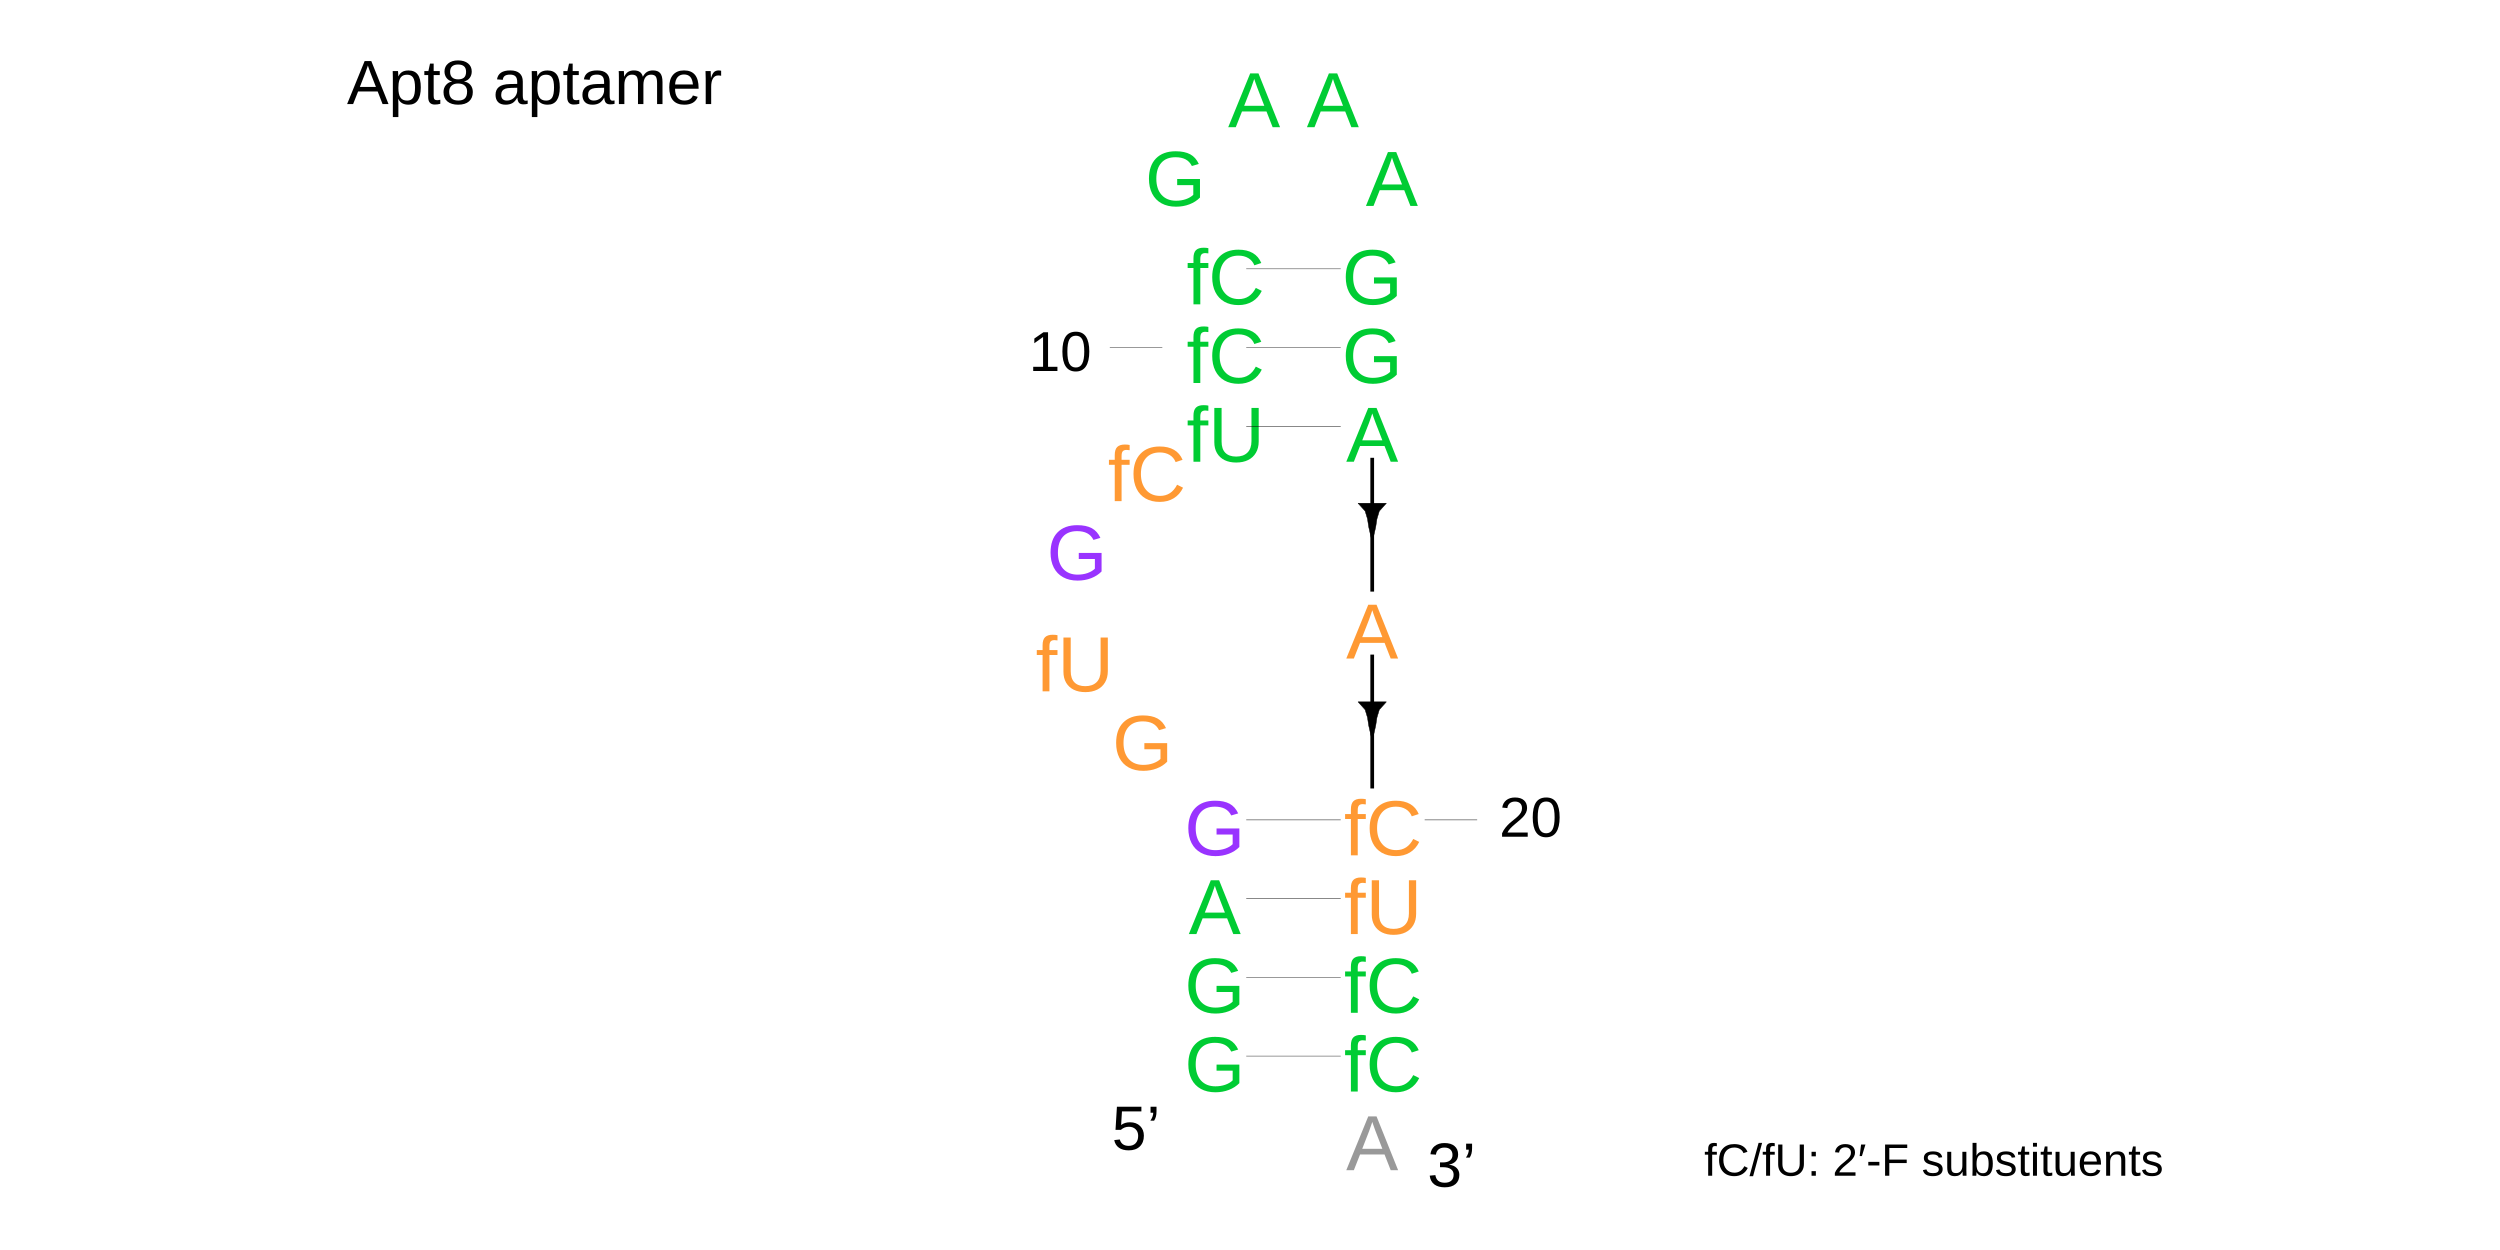
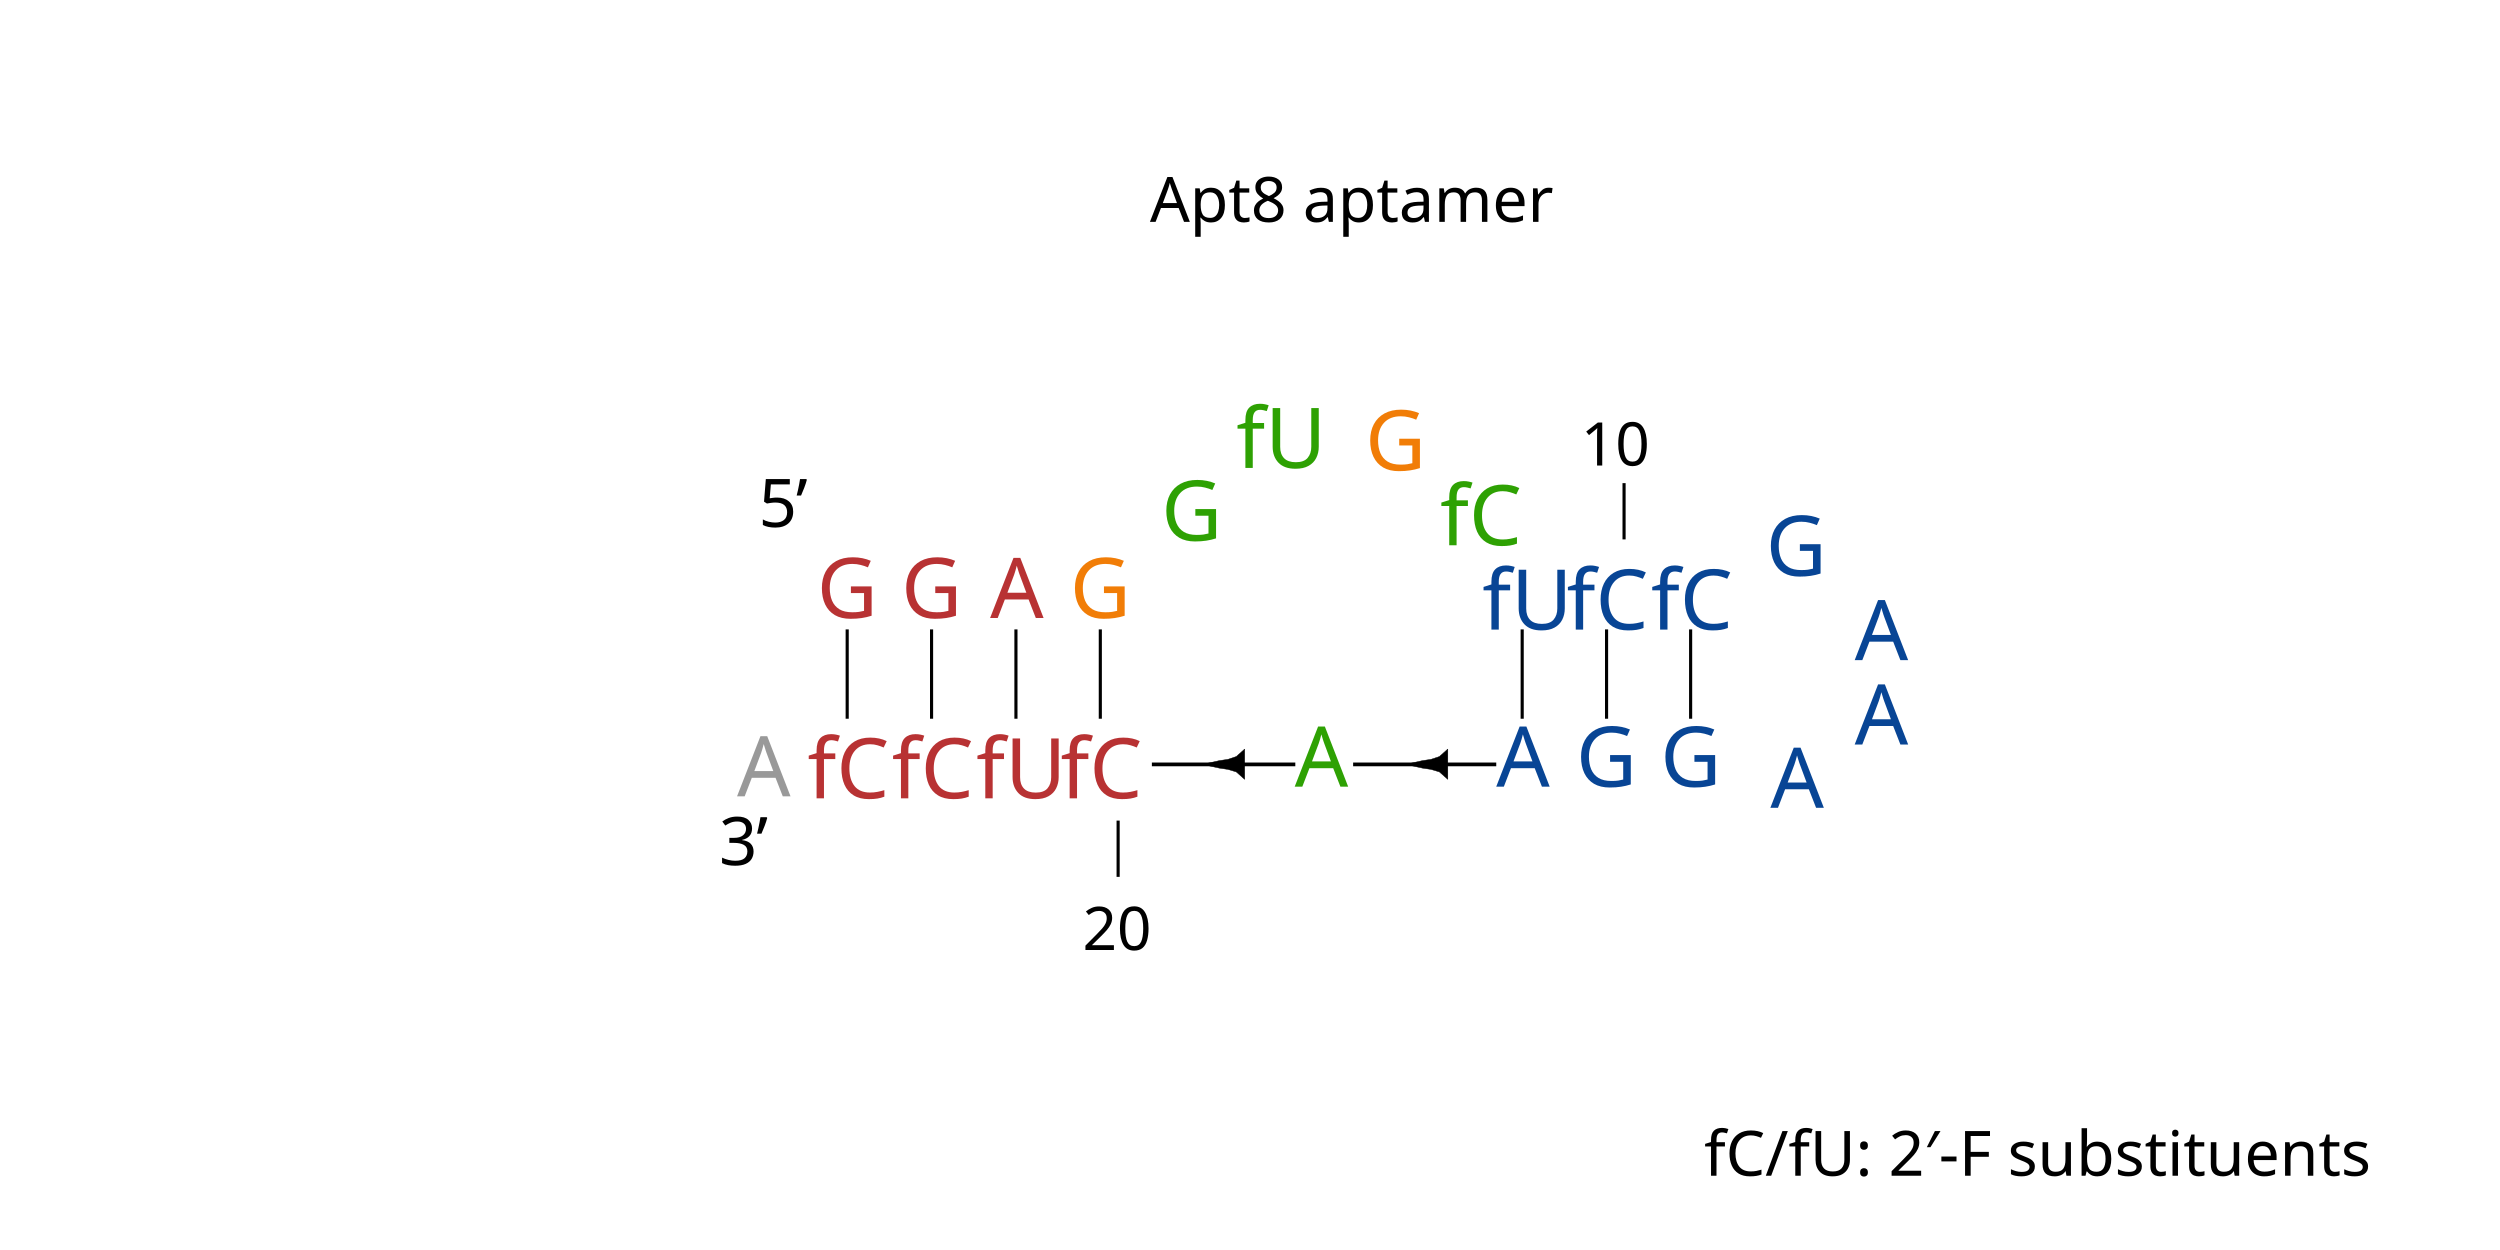
- <svg xmlns="http://www.w3.org/2000/svg" id="图层_1" data-name="图层 1" viewBox="0 0 800 400">
-   <defs>
-     <style>
-       .cls-1, .cls-2, .cls-3, .cls-4, .cls-5, .cls-7, .cls-8 {
-         isolation: isolate;
-       }
- 
-       .cls-1, .cls-2, .cls-3, .cls-4, .cls-5, .cls-8 {
-         font-size: 25.03px;
-       }
- 
-       .cls-1, .cls-2, .cls-9 {
-         fill: #0c3;
-       }
- 
-       .cls-1, .cls-12, .cls-14, .cls-2, .cls-3, .cls-4, .cls-5, .cls-7, .cls-8 {
-         font-family: ArialMT, Arial;
-       }
- 
-       .cls-2, .cls-5, .cls-8 {
-         letter-spacing: -0.06em;
-       }
- 
-       .cls-3 {
-         fill: #93f;
-       }
- 
-       .cls-4, .cls-5 {
-         fill: #f93;
-       }
- 
-       .cls-10, .cls-6 {
-         fill: none;
-       }
- 
-       .cls-10, .cls-11, .cls-6, .cls-9 {
-         stroke: #000;
-         stroke-miterlimit: 1.11;
-       }
- 
-       .cls-11, .cls-6, .cls-9 {
-         stroke-width: 0.14px;
-       }
- 
-       .cls-7 {
-         font-size: 18px;
-       }
- 
-       .cls-8 {
-         fill: #999;
-       }
- 
-       .cls-10 {
-         stroke-width: 1.19px;
-       }
- 
-       .cls-12 {
-         font-size: 20px;
-       }
- 
-       .cls-13 {
-         letter-spacing: -0.04em;
-       }
- 
-       .cls-14 {
-         font-size: 25px;
-       }
-     </style>
-   </defs>
+ <svg xmlns="http://www.w3.org/2000/svg" version="1.1" id="图层_1" x="0px" y="0px" viewBox="0 0 800 400" style="enable-background:new 0 0 800 400;" xml:space="preserve">
+   <style type="text/css">
+ 	.st0{fill:#B83233;}
+ 	.st1{font-family:'ArialMT';}
+ 	.st2{font-size:26.821px;}
+ 	.st3{fill:#F17D07;}
+ 	.st4{fill:#2EA103;}
+ 	.st5{fill:none;stroke:#000000;stroke-miterlimit:1.11;}
+ 	.st6{font-size:19.288px;}
+ 	.st7{fill:#999999;}
+ 	.st8{letter-spacing:-1;}
+ 	.st9{fill:none;stroke:#000000;stroke-width:1.19;stroke-miterlimit:1.11;}
+ 	.st10{fill:#084595;}
+ 	.st11{stroke:#000000;stroke-width:0.14;stroke-miterlimit:1.11;}
+ 	.st12{font-size:21.431px;}
+ 	.st13{font-size:20px;}
+ </style>
  <g id="ID000002">
-     <text class="cls-1" transform="translate(379 349.28)">G</text>
+     <g>
+       <text transform="matrix(1 0 0 1 261.3677 197.7533)" class="st0 st1 st2">G</text>
+     </g>
  </g>
  <g id="ID000003">
-     <text class="cls-1" transform="translate(379 324.09)">G</text>
+     <g>
+       <text transform="matrix(1 0 0 1 288.3618 197.7533)" class="st0 st1 st2">G</text>
+     </g>
  </g>
  <g id="ID000004">
-     <text class="cls-2" transform="translate(380.38 298.9)">A</text>
+     <g>
+       <text transform="matrix(1 0 0 1 316.835 197.7508)" class="st0 st1 st2">A</text>
+     </g>
  </g>
  <g id="ID000005">
-     <text class="cls-3" transform="translate(379 273.71)">G</text>
+     <text transform="matrix(1 0 0 1 342.3457 197.7533)" class="st3 st1 st2">G</text>
  </g>
  <g id="ID000006">
-     <text class="cls-4" transform="translate(355.9 246.42)">G</text>
+     <text transform="matrix(1 0 0 1 371.5894 173.0004)" class="st4 st1 st2">G</text>
  </g>
  <g id="ID000007">
-     <text class="cls-4" transform="translate(331.41 221.23)">fU</text>
+     <g>
+       <text transform="matrix(1 0 0 1 395.6025 149.7367)" class="st4 st1 st2">fU</text>
+     </g>
  </g>
  <g id="ID000008">
-     <text class="cls-5" transform="translate(430.76 210.74)">A</text>
+     <g>
+       <text transform="matrix(1 0 0 1 414.3037 251.7357)" class="st4 st1 st2">A</text>
+     </g>
  </g>
  <g id="ID000009">
-     <text class="cls-4" transform="translate(430.07 273.71)">fC</text>
+     <text transform="matrix(1 0 0 1 339.3667 255.4564)" class="st0 st1 st2">fC</text>
  </g>
  <g id="ID000010">
-     <line class="cls-6" x1="455.9" y1="262.37" x2="472.69" y2="262.37" />
+     <line class="st5" x1="357.8" y1="262.6" x2="357.8" y2="280.6" />
  </g>
  <g id="ID000011">
-     <text class="cls-7" transform="translate(479.76 267.76)">20</text>
+     <text transform="matrix(1 0 0 1 346.418 304.0101)" class="st1 st6">20</text>
  </g>
  <g id="ID000012">
-     <text class="cls-4" transform="translate(430.07 298.9)">fU</text>
+     <text transform="matrix(1 0 0 1 312.3745 255.4564)" class="st0 st1 st2">fU</text>
  </g>
  <g id="ID000013">
-     <text class="cls-1" transform="translate(430.07 324.09)">fC</text>
+     <text transform="matrix(1 0 0 1 285.3828 255.4564)" class="st0 st1 st2">fC</text>
  </g>
  <g id="ID000014">
-     <text class="cls-1" transform="translate(430.07 349.28)">fC</text>
+     <text transform="matrix(1 0 0 1 258.3887 255.4564)" class="st0 st1 st2">fC</text>
  </g>
  <g id="ID000015">
-     <text class="cls-8" transform="translate(430.76 374.47)">A</text>
+     <text transform="matrix(1 0 0 1 235.8573 254.8236)" class="st7 st1 st2 st8">A</text>
  </g>
  <g id="ID000016">
-     <line class="cls-6" x1="398.8" y1="337.94" x2="429.03" y2="337.94" />
+     <line class="st5" x1="271.1" y1="201.4" x2="271.1" y2="230" />
  </g>
  <g id="ID000017">
-     <line class="cls-9" x1="398.8" y1="312.75" x2="429.03" y2="312.75" />
+     <line class="st5" x1="298.1" y1="201.4" x2="298.1" y2="230" />
  </g>
  <g id="ID000018">
-     <line class="cls-9" x1="398.8" y1="287.56" x2="429.03" y2="287.56" />
+     <line class="st5" x1="325.1" y1="201.4" x2="325.1" y2="230" />
  </g>
  <g id="ID000019">
-     <line class="cls-6" x1="398.8" y1="262.37" x2="429.03" y2="262.37" />
+     <line class="st5" x1="352.1" y1="201.4" x2="352.1" y2="230" />
  </g>
  <g id="ID000020">
-     <line class="cls-10" x1="439.11" y1="146.5" x2="439.11" y2="189.32" />
+     <line class="st9" x1="478.8" y1="244.6" x2="433" y2="244.6" />
  </g>
  <g id="ID000023">
-     <text class="cls-3" transform="translate(334.91 185.54)">G</text>
+     <text transform="matrix(1 0 0 1 436.8252 150.5082)" class="st3 st1 st2">G</text>
  </g>
  <g id="ID000024">
-     <text class="cls-4" transform="translate(354.5 160.36)">fC</text>
+     <g>
+       <text transform="matrix(1 0 0 1 460.8271 174.4794)" class="st4 st1 st2">fC</text>
+     </g>
  </g>
  <g id="ID000025">
-     <text class="cls-1" transform="translate(379.69 147.76)">fU</text>
+     <text transform="matrix(1 0 0 1 474.3301 201.472)" class="st10 st1 st2">fU</text>
  </g>
  <g id="ID000026">
-     <text class="cls-1" transform="translate(379.69 122.57)">fC</text>
+     <text transform="matrix(1 0 0 1 501.3223 201.472)" class="st10 st1 st2">fC</text>
  </g>
  <g id="ID000027">
-     <line class="cls-6" x1="371.94" y1="111.23" x2="355.14" y2="111.23" />
+     <line class="st5" x1="519.7" y1="172.6" x2="519.7" y2="154.6" />
  </g>
  <g id="ID000028">
-     <text class="cls-7" transform="translate(329.25 118.71)">10</text>
+     <text transform="matrix(1 0 0 1 505.874 148.974)" class="st1 st6">10</text>
  </g>
  <g id="ID000029">
-     <text class="cls-1" transform="translate(379.69 97.38)">fC</text>
+     <text transform="matrix(1 0 0 1 528.3145 201.472)" class="st10 st1 st2">fC</text>
  </g>
  <g id="ID000030">
-     <text class="cls-1" transform="translate(366.4 65.89)">G</text>
+     <g>
+       <text transform="matrix(1 0 0 1 565.0371 184.2518)" class="st10 st1 st2">G</text>
+     </g>
  </g>
  <g id="ID000031">
-     <text class="cls-2" transform="translate(392.98 40.71)">A</text>
+     <g>
+       <text transform="matrix(1 0 0 1 593.5 211.2523)" class="st10 st1 st2">A</text>
+     </g>
  </g>
  <g id="ID000032">
-     <text class="cls-2" transform="translate(418.17 40.71)">A</text>
+     <g>
+       <text transform="matrix(1 0 0 1 593.5 238.2445)" class="st10 st1 st2">A</text>
+     </g>
  </g>
  <g id="ID000033">
-     <text class="cls-2" transform="translate(437.06 65.89)">A</text>
+     <g>
+       <text transform="matrix(1 0 0 1 566.5186 258.4867)" class="st10 st1 st2">A</text>
+     </g>
  </g>
  <g id="ID000034">
-     <text class="cls-1" transform="translate(429.38 97.38)">G</text>
+     <g>
+       <text transform="matrix(1 0 0 1 531.2939 251.7386)" class="st10 st1 st2">G</text>
+     </g>
  </g>
  <g id="ID000035">
-     <text class="cls-1" transform="translate(429.38 122.57)">G</text>
+     <g>
+       <text transform="matrix(1 0 0 1 504.3018 251.7386)" class="st10 st1 st2">G</text>
+     </g>
  </g>
  <g id="ID000036">
-     <text class="cls-2" transform="translate(430.76 147.76)">A</text>
+     <g>
+       <text transform="matrix(1 0 0 1 478.791 251.7357)" class="st10 st1 st2">A</text>
+     </g>
  </g>
  <g id="ID000037">
-     <line class="cls-6" x1="398.8" y1="136.42" x2="429.03" y2="136.42" />
+     <line class="st5" x1="487.1" y1="201.4" x2="487.1" y2="230" />
  </g>
  <g id="ID000038">
-     <line class="cls-6" x1="398.8" y1="111.23" x2="429.03" y2="111.23" />
+     <line class="st5" x1="514.1" y1="201.4" x2="514.1" y2="230" />
  </g>
  <g id="ID000039">
-     <line class="cls-6" x1="398.8" y1="86.04" x2="429.03" y2="86.04" />
+     <line class="st5" x1="541" y1="201.4" x2="541" y2="230" />
  </g>
  <g id="ID000041">
-     <line class="cls-10" x1="439.11" y1="209.47" x2="439.11" y2="252.3" />
+     <line class="st9" x1="414.5" y1="244.6" x2="368.6" y2="244.6" />
  </g>
  <g id="ID000042">
-     <polygon class="cls-11" points="443.64 224.59 441.38 227.11 440.62 229.63 440.24 232.15 439.11 237.18 437.98 232.15 437.6 229.63 436.84 227.11 434.57 224.59 443.64 224.59" />
+     <polygon class="st11" points="398.3,249.4 395.6,247 392.9,246.2 390.2,245.8 384.8,244.6 390.2,243.4 392.9,243 395.6,242.1    398.3,239.7  " />
  </g>
-   <g id="ID000042-2" data-name="ID000042">
-     <polygon class="cls-11" points="443.64 161.03 441.38 163.55 440.62 166.07 440.24 168.59 439.11 173.62 437.98 168.59 437.6 166.07 436.84 163.55 434.57 161.03 443.64 161.03" />
+   <g id="ID000042-2">
+     <polygon class="st11" points="463.3,249.4 460.6,247 457.9,246.2 455.2,245.8 449.8,244.6 455.2,243.4 457.9,243 460.6,242.1    463.3,239.7  " />
  </g>
-   <text class="cls-12" transform="translate(355.76 367.91)">5<tspan class="cls-13" x="11.12" y="0">’</tspan>
-   </text>
-   <text class="cls-12" transform="translate(456.74 379.74)">3<tspan class="cls-13" x="11.12" y="0">’</tspan>
-   </text>
-   <text class="cls-12" transform="translate(111.03 33.3)">Apt8 aptamer</text>
-   <text class="cls-14" transform="translate(545.34 376.23) scale(0.58)">fC/fU: 2′-F substituents</text>
+   <text transform="matrix(1 0 0 1 242.7695 168.6107)" class="st1 st12">5</text>
+   <text transform="matrix(1 0 0 1 254.6855 168.6107)" class="st1 st12">’</text>
+   <text transform="matrix(1 0 0 1 230.0933 276.8168)" class="st1 st12">3</text>
+   <text transform="matrix(1 0 0 1 242.0088 276.8168)" class="st1 st12">’</text>
+   <text transform="matrix(1 0 0 1 367.9826 70.9875)" class="st1 st13">Apt8 aptamer</text>
+   <text transform="matrix(1 0 0 1 545.3398 376.2299)" class="st1 st13">fC/fU: 2′-F substituents</text>
</svg>
